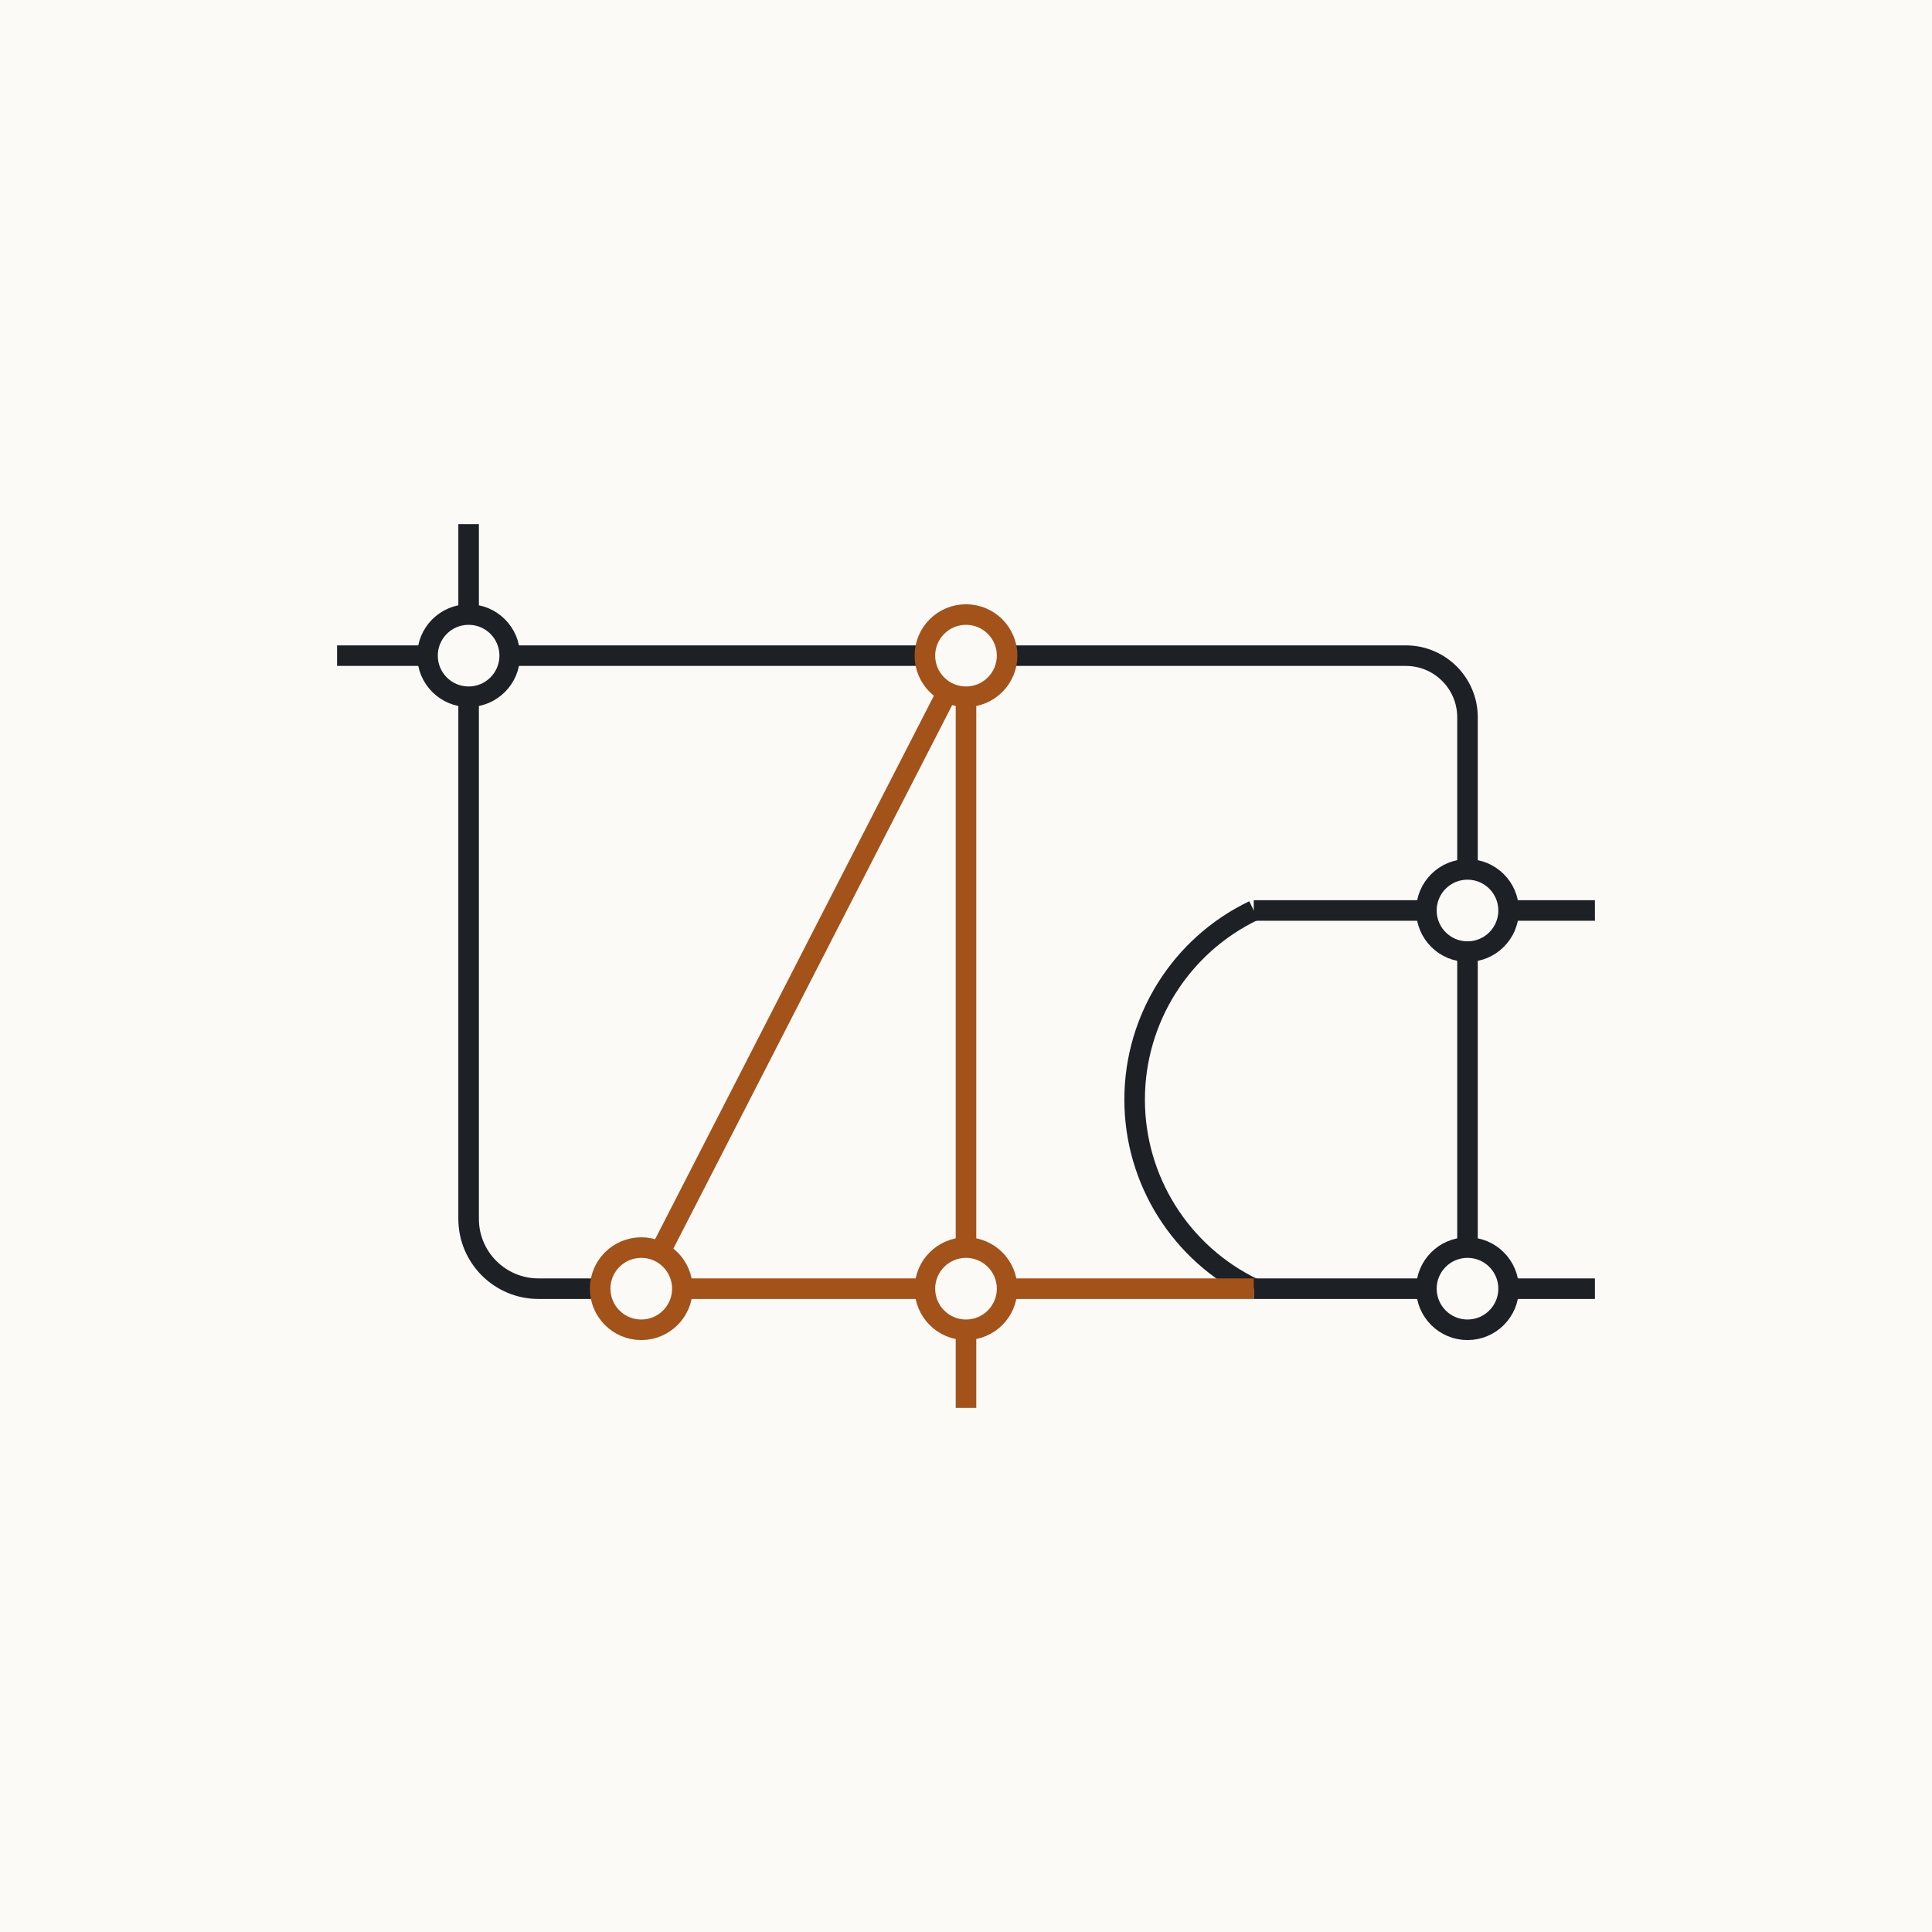
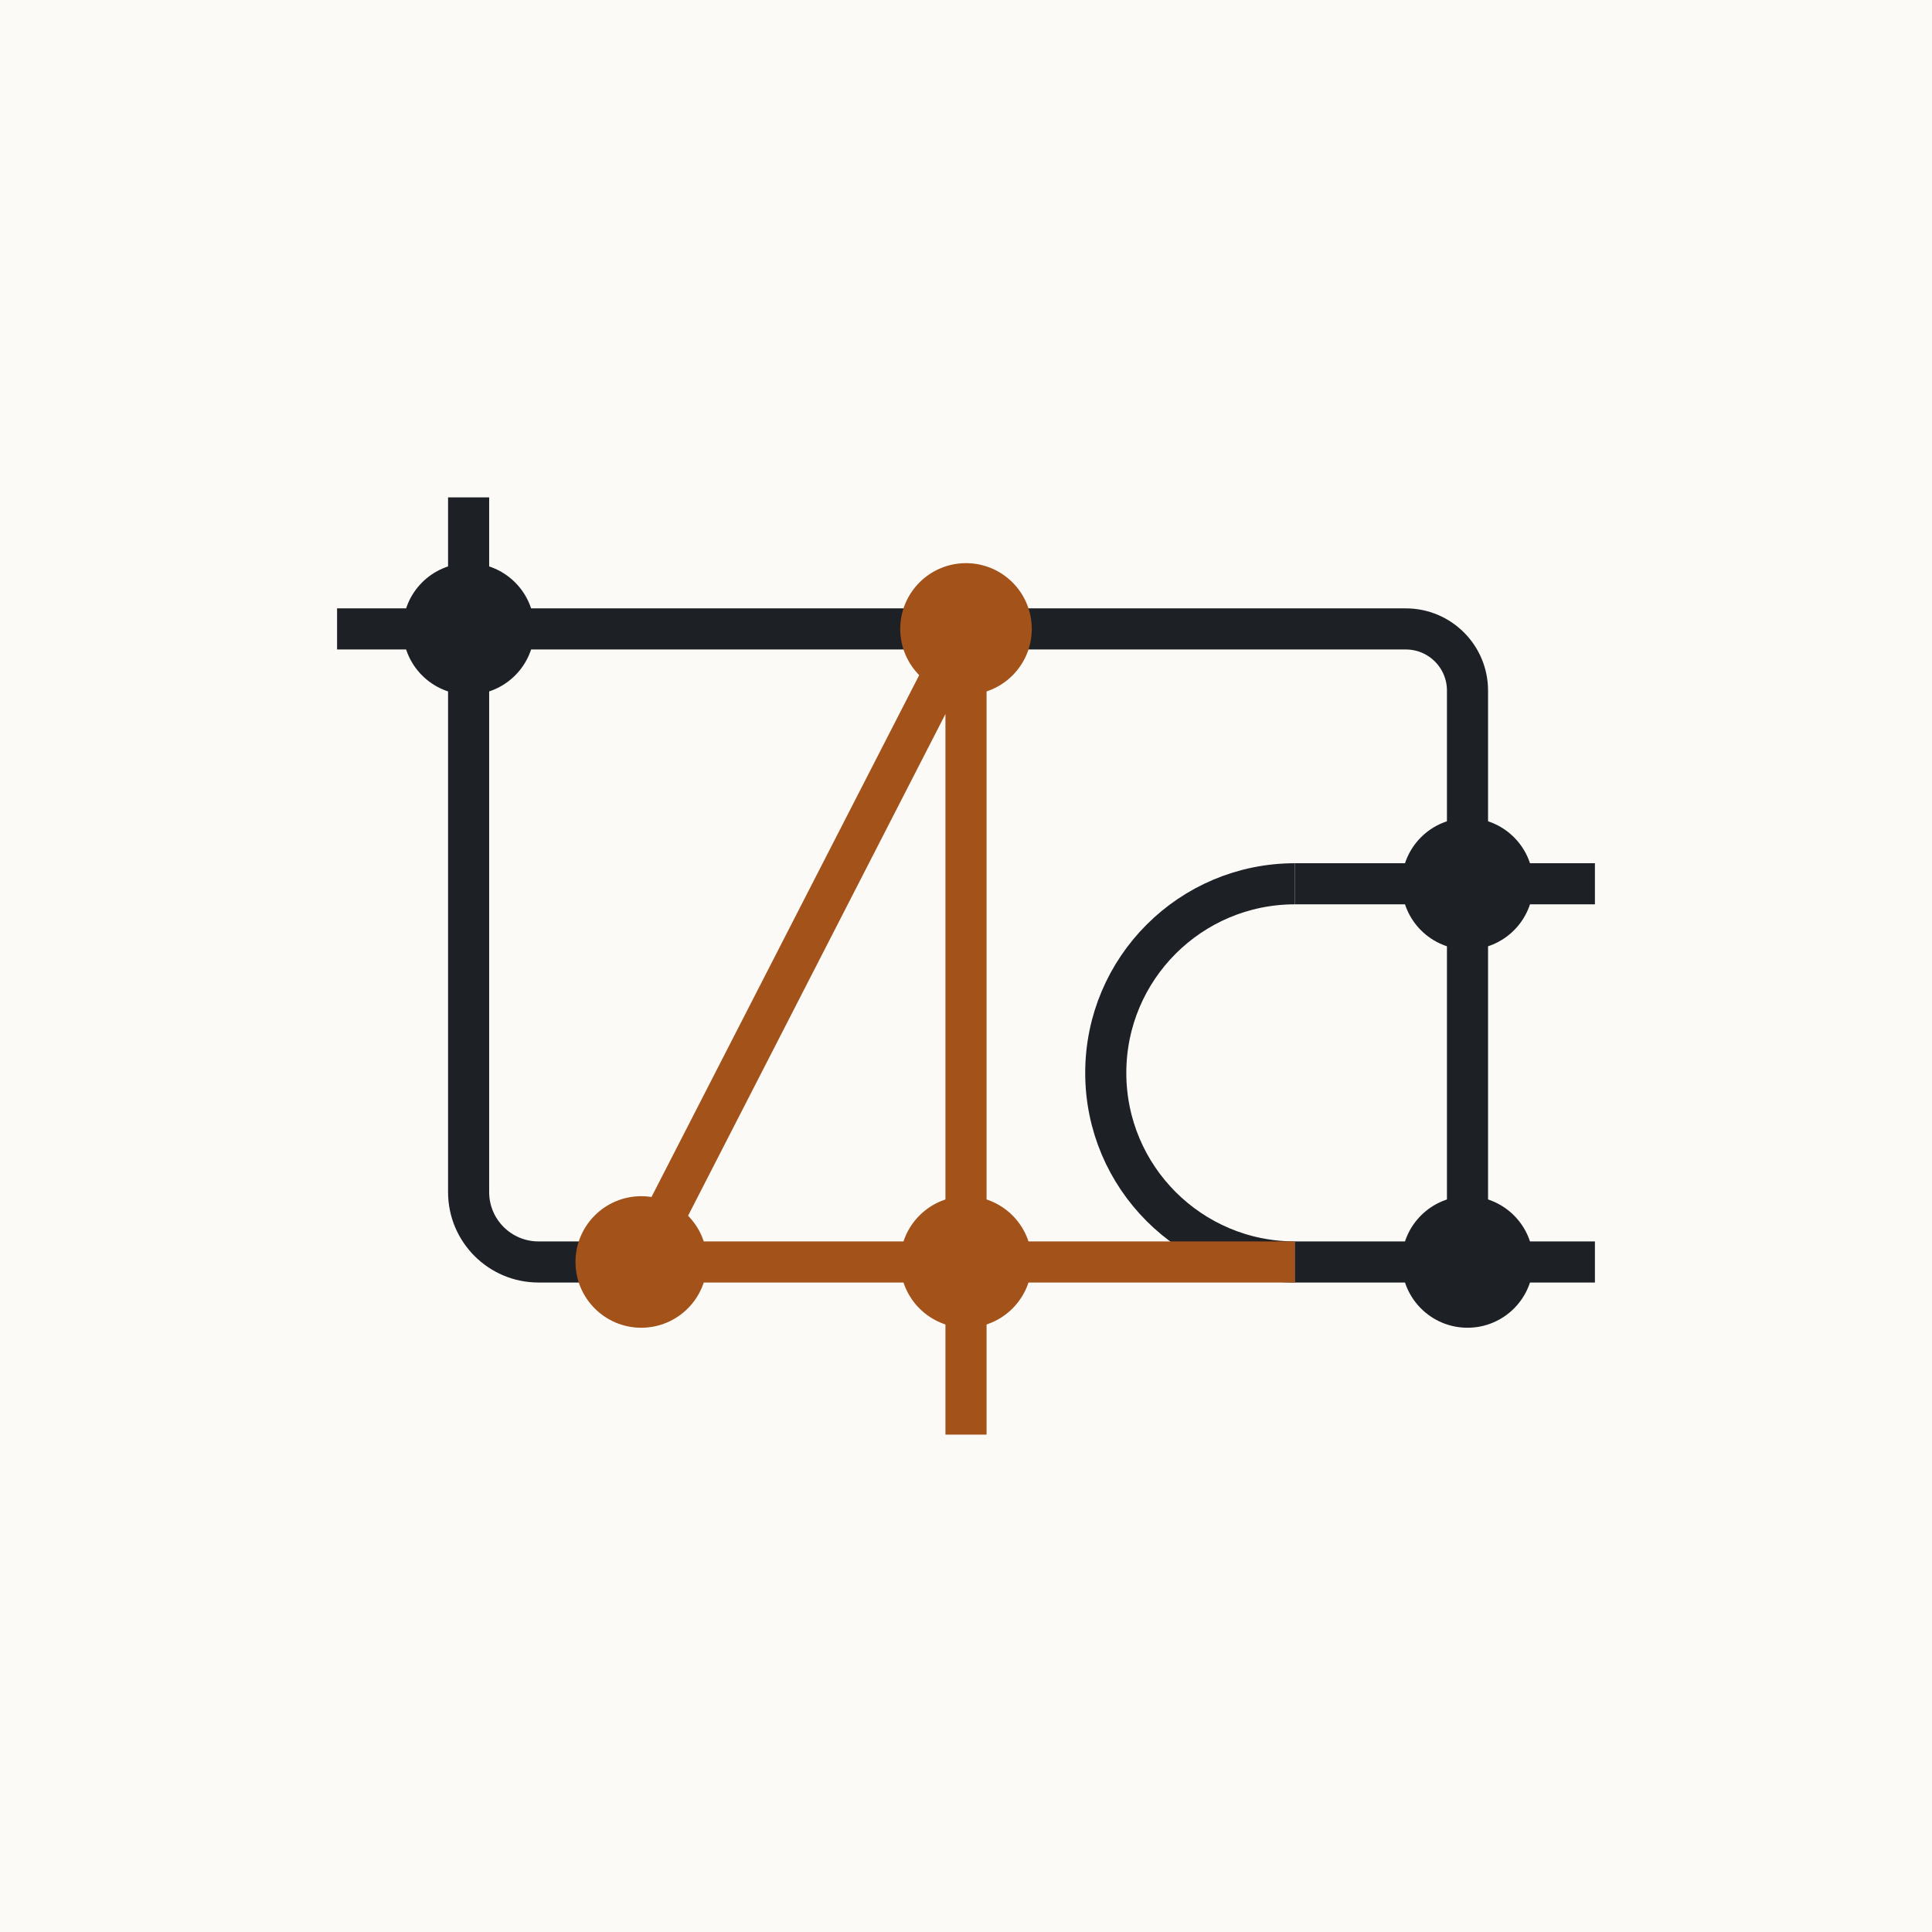
- <svg xmlns="http://www.w3.org/2000/svg" viewBox="-46.00 -103.50 470.00 470.00" role="img" aria-labelledby="t">
+ <svg xmlns="http://www.w3.org/2000/svg" viewBox="-46.00 -97.00 470.00 470.00" role="img" aria-labelledby="t">
  <rect x="-1000" y="-1000" width="3000" height="3000" fill="#fbfaf7" />
-   <defs>
-     <mask id="a-m" maskUnits="userSpaceOnUse" x="0" y="0" width="400" height="300">
-       <rect x="0" y="0" width="400" height="300" fill="#fff" />
-       <g fill="#000">
-         <circle cx="68" cy="56" r="10.00" />
-         <circle cx="311" cy="118" r="10.00" />
-         <circle cx="311" cy="210" r="10.00" />
-         <circle cx="189" cy="56" r="10.00" />
-         <circle cx="110" cy="210" r="10.00" />
-         <circle cx="189" cy="210" r="10.00" />
-       </g>
-     </mask>
-   </defs>
-   <g fill="none" stroke-width="5.00" stroke-linejoin="round">
-     <g mask="url(#a-m)">
-       <g stroke="#1d2126">
-         <path d="M68 24V193A17 17 0 0 0 85 210H110" />
-         <path d="M36 56H296A15 15 0 0 1 311 71V210" />
-         <path d="M259 118H342M259 210H342" />
-         <path d="M259 118A51 51 0 0 0 259 210" />
-       </g>
-       <g stroke="#a3521a">
-         <path d="M110 210L189 56V239M110 210H259" />
-       </g>
-     </g>
+   <g fill="none" stroke-width="10.00" stroke-linejoin="round">
    <g stroke="#1d2126">
-       <circle cx="68" cy="56" r="10.00" />
-       <circle cx="311" cy="118" r="10.00" />
-       <circle cx="311" cy="210" r="10.00" />
+       <path d="M68 24V193A17 17 0 0 0 85 210H110" />
+       <path d="M36 56H296A15 15 0 0 1 311 71V210" />
+       <path d="M269 118H342M269 210H342" />
+       <path d="M269 118A46 46 0 0 0 269 210" />
    </g>
    <g stroke="#a3521a">
-       <circle cx="189" cy="56" r="10.00" />
-       <circle cx="110" cy="210" r="10.00" />
-       <circle cx="189" cy="210" r="10.00" />
+       <path d="M110 210L189 56V252M110 210H269" />
    </g>
  </g>
+   <g fill="#1d2126">
+     <circle cx="68" cy="56" r="16.00" />
+     <circle cx="311" cy="118" r="16.00" />
+     <circle cx="311" cy="210" r="16.00" />
+   </g>
+   <g fill="#a3521a">
+     <circle cx="189" cy="56" r="16.00" />
+     <circle cx="110" cy="210" r="16.00" />
+     <circle cx="189" cy="210" r="16.00" />
+   </g>
</svg>
